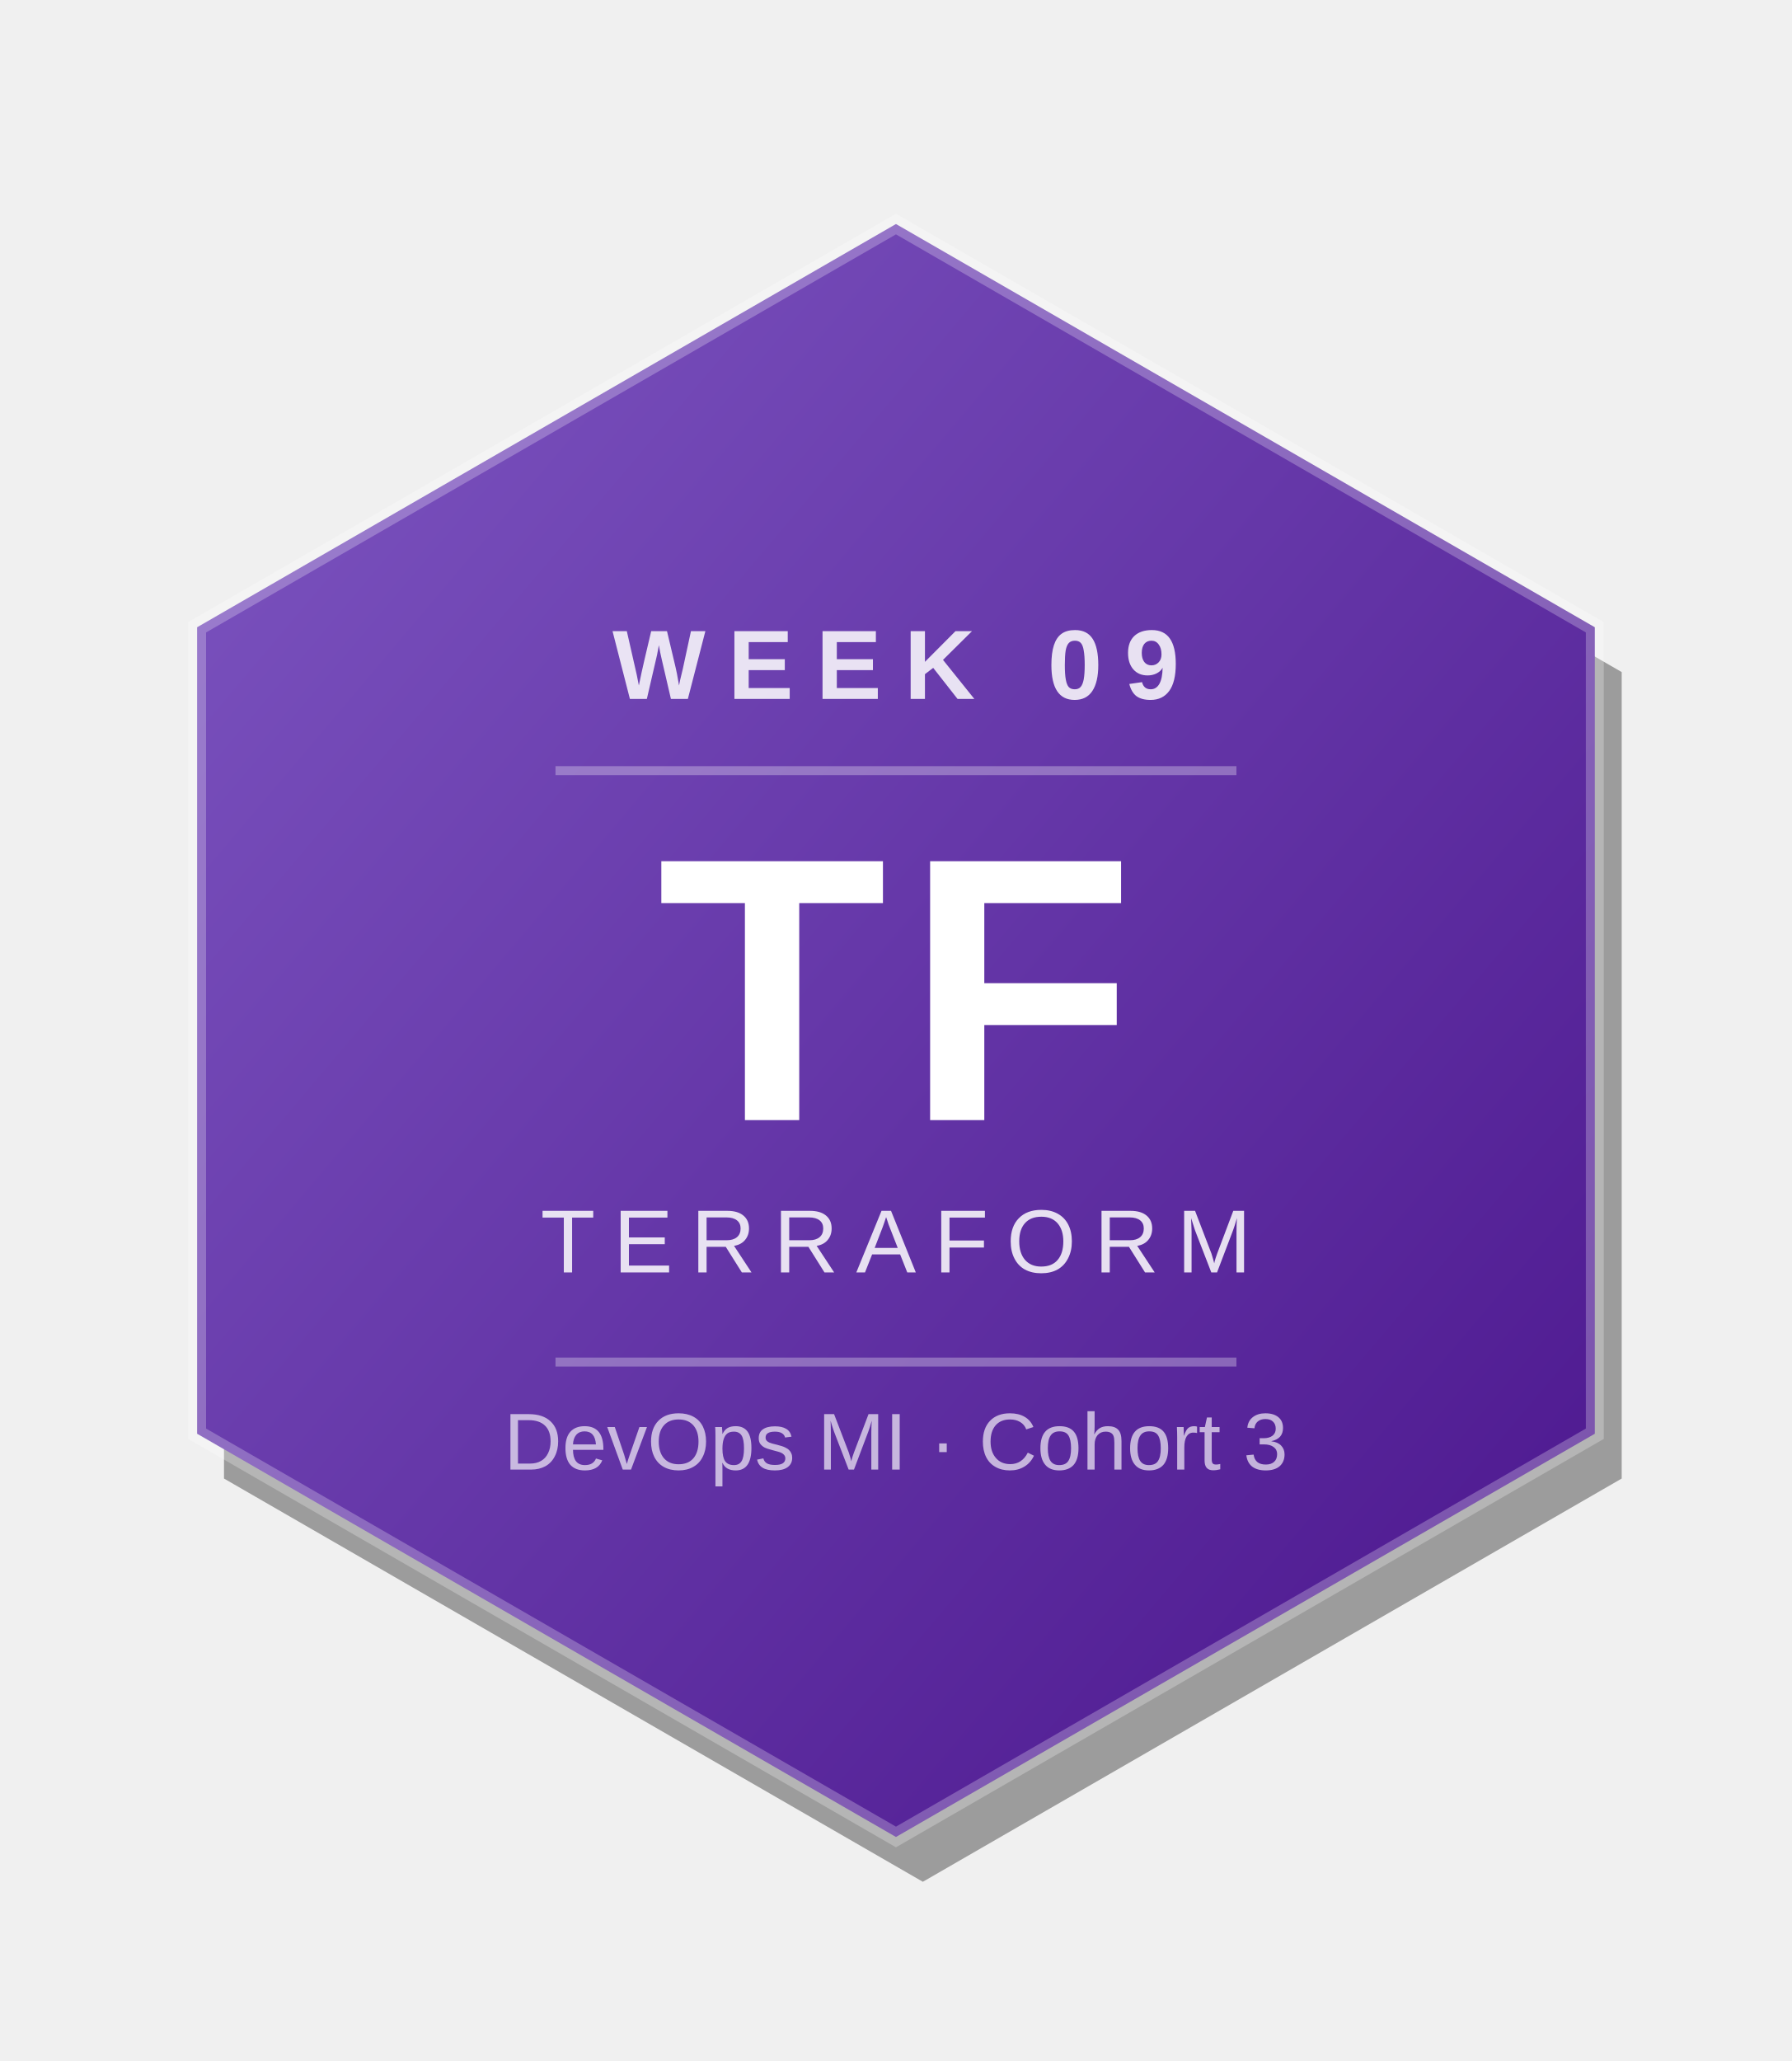
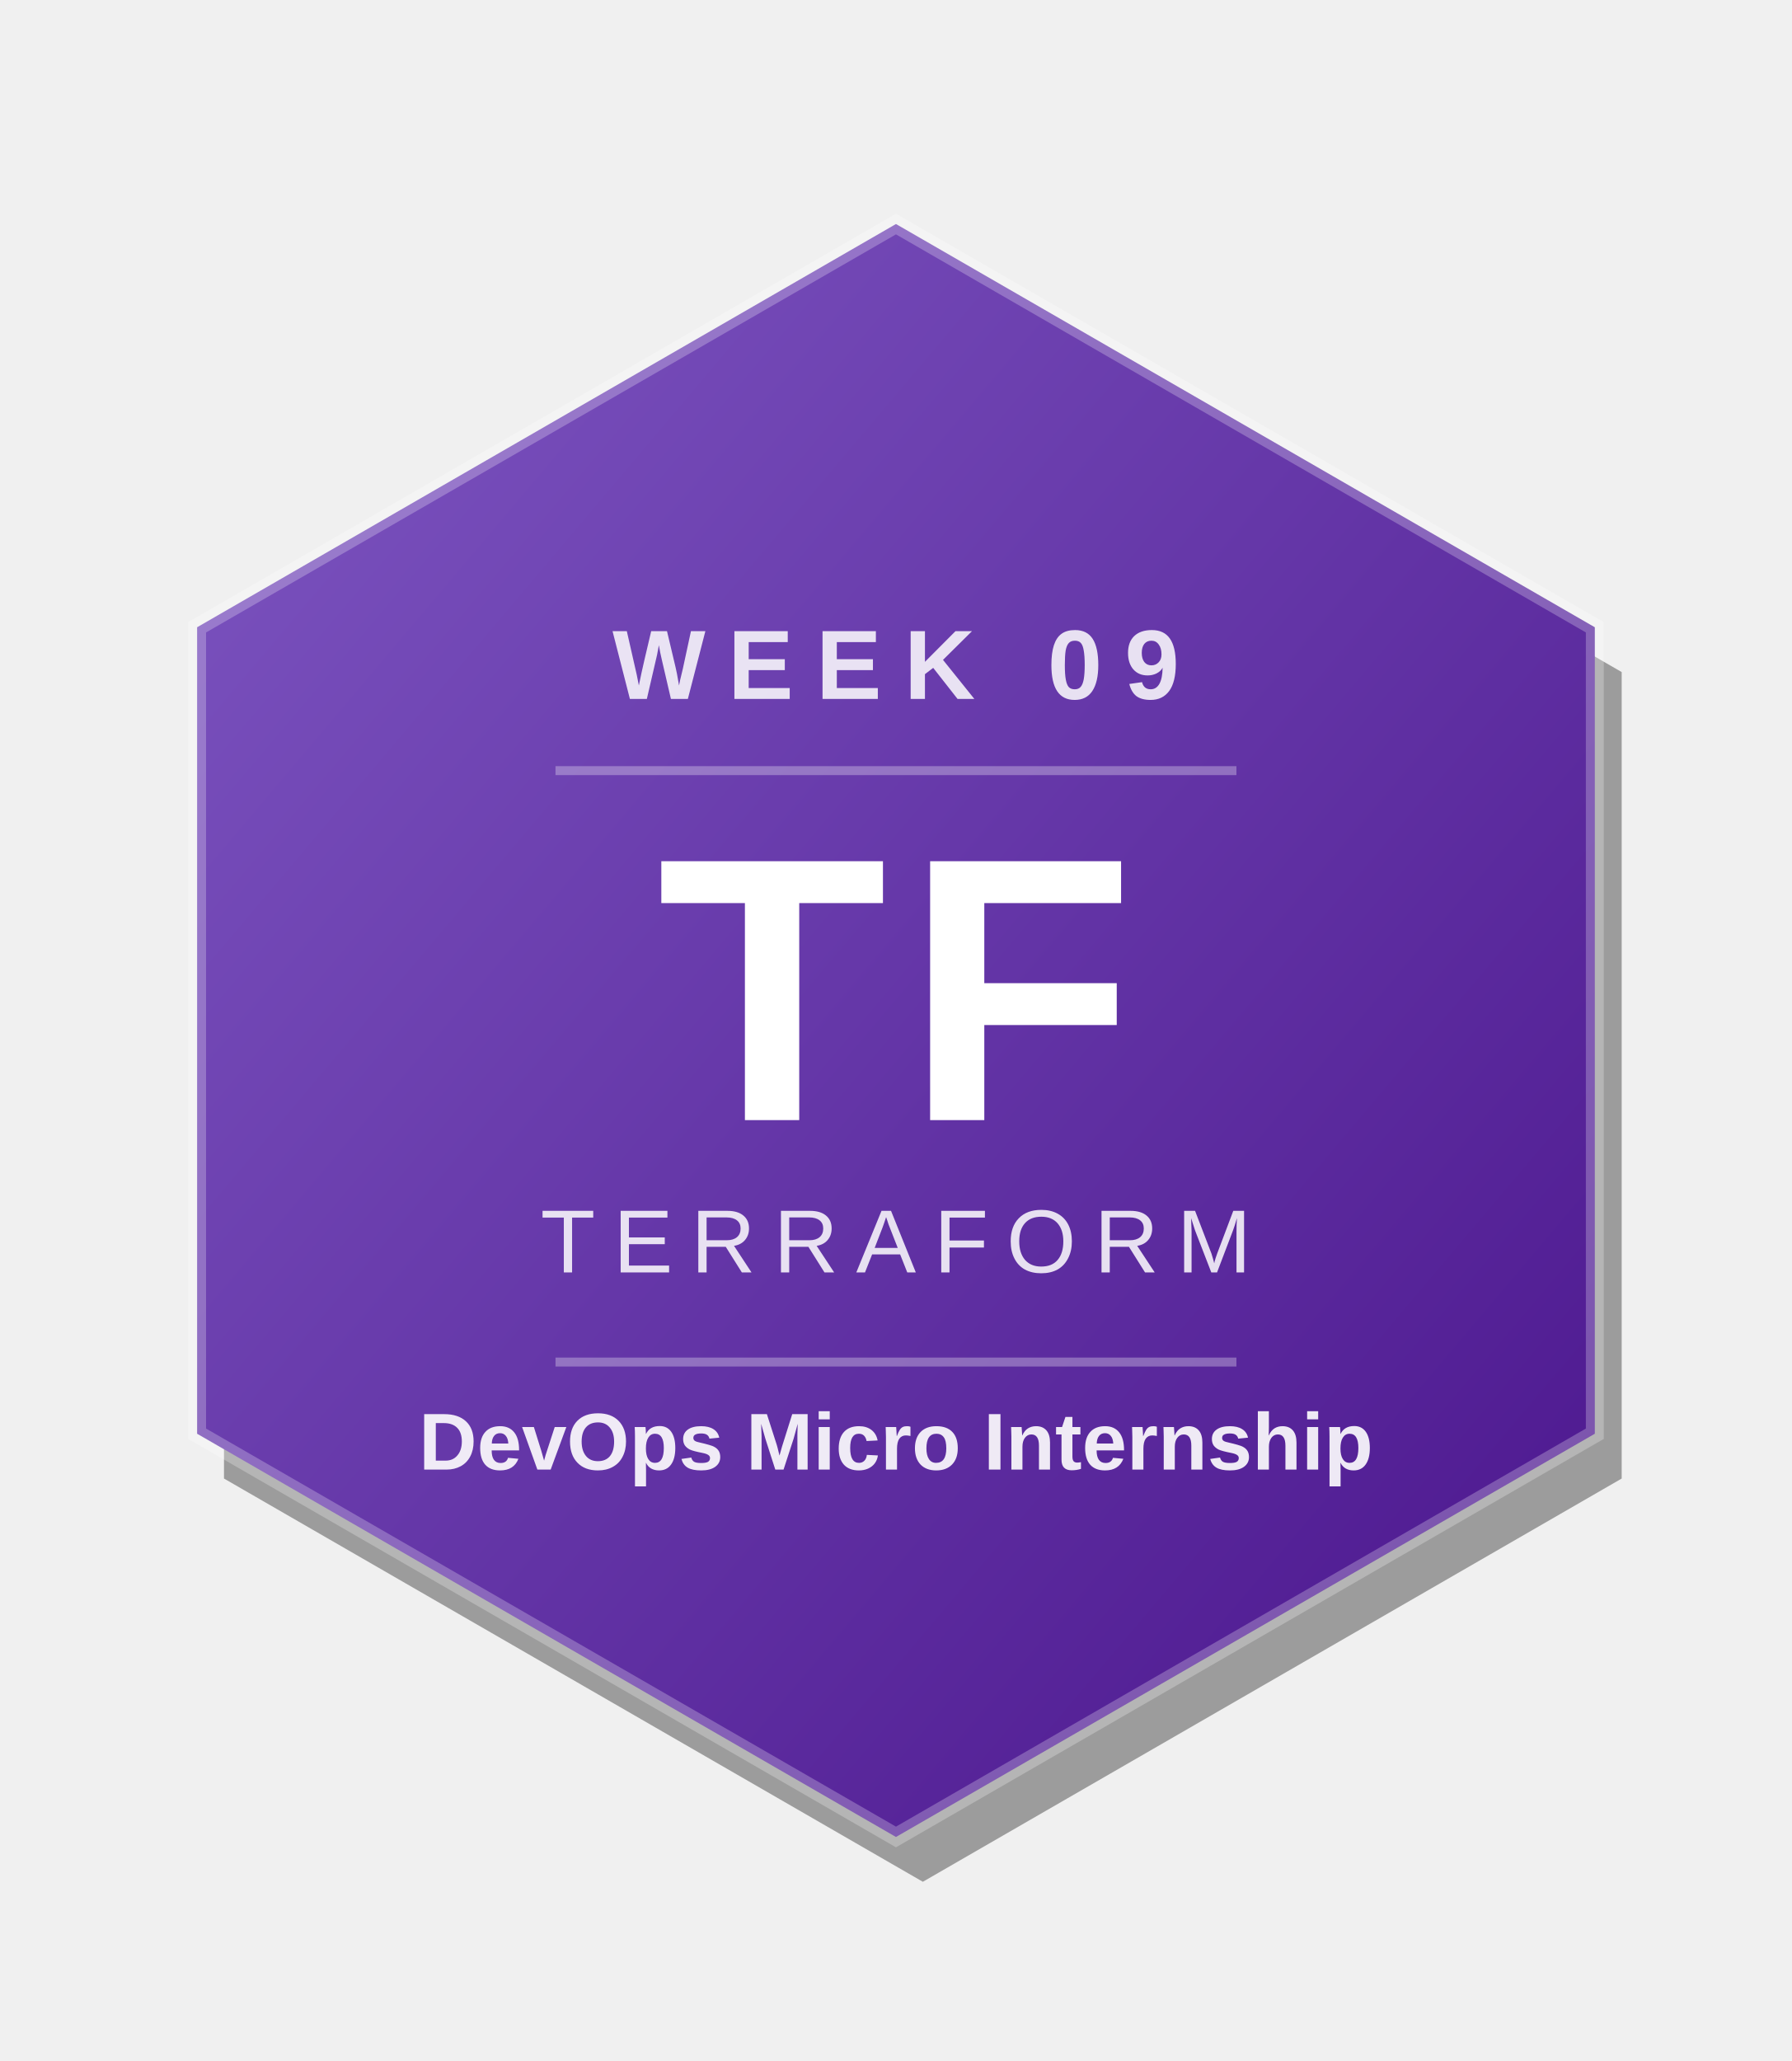
<svg xmlns="http://www.w3.org/2000/svg" viewBox="0 0 200 230" width="120" height="138">
  <defs>
    <linearGradient id="g" x1="0%" y1="0%" x2="100%" y2="100%">
      <stop offset="0%" stop-color="#7E57C2" />
      <stop offset="100%" stop-color="#4A148C" />
    </linearGradient>
  </defs>
  <polygon points="103,30 181,75 181,165 103,210 25,165 25,75" fill="rgba(0,0,0,0.35)" />
  <polygon points="100,25 178,70 178,160 100,205 22,160 22,70" fill="url(#g)" />
  <polygon points="100,25 178,70 178,160 100,205 22,160 22,70" fill="none" stroke="rgba(255,255,255,0.25)" stroke-width="2" />
  <text x="100" y="78" text-anchor="middle" font-family="Arial,Helvetica,sans-serif" font-size="11" font-weight="bold" fill="rgba(255,255,255,0.85)" letter-spacing="2.5">WEEK 09</text>
  <line x1="62" y1="86" x2="138" y2="86" stroke="rgba(255,255,255,0.3)" stroke-width="1" />
  <text x="100" y="125" text-anchor="middle" font-family="Arial,Helvetica,sans-serif" font-size="42" font-weight="bold" fill="white" letter-spacing="2">TF</text>
  <text x="100" y="142" text-anchor="middle" font-family="Arial,Helvetica,sans-serif" font-size="10" fill="rgba(255,255,255,0.85)" letter-spacing="2">TERRAFORM</text>
  <line x1="62" y1="152" x2="138" y2="152" stroke="rgba(255,255,255,0.3)" stroke-width="1" />
-   <text x="100" y="164" text-anchor="middle" font-family="Arial,Helvetica,sans-serif" font-size="9" fill="rgba(255,255,255,0.65)">DevOps MI · Cohort 3</text>
+   <text x="100" y="164" text-anchor="middle" font-family="Arial,Helvetica,sans-serif" font-size="9" font-weight="bold" fill="rgba(255,255,255,0.9)">DevOps Micro Internship</text>
</svg>
